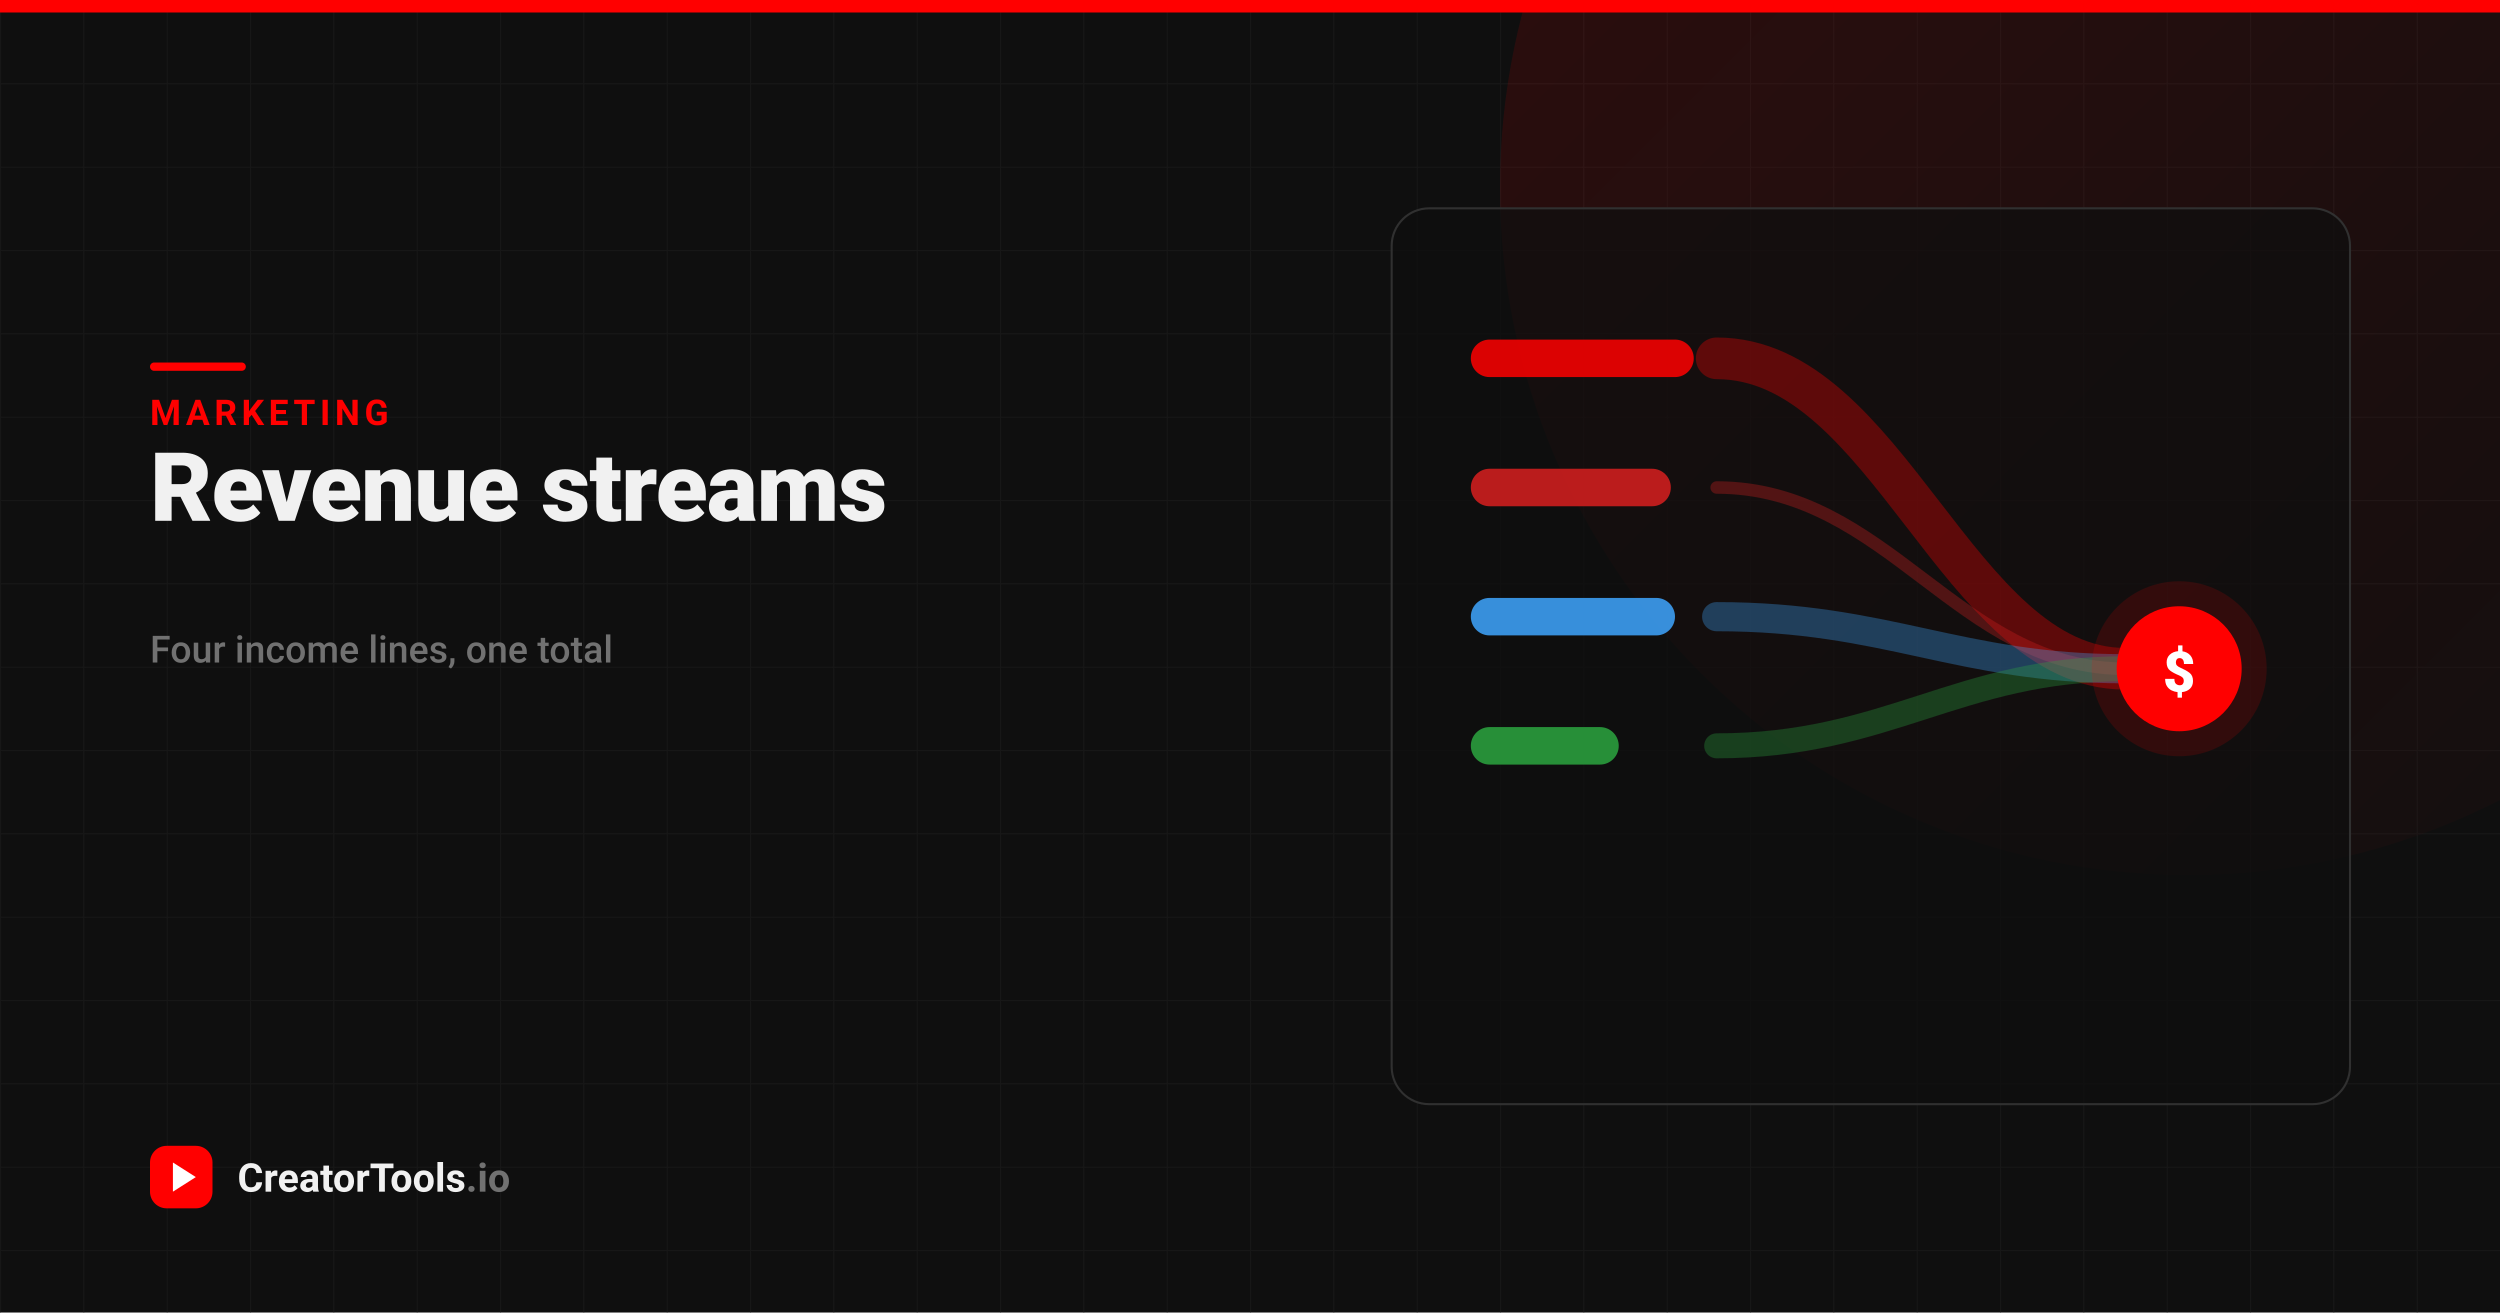
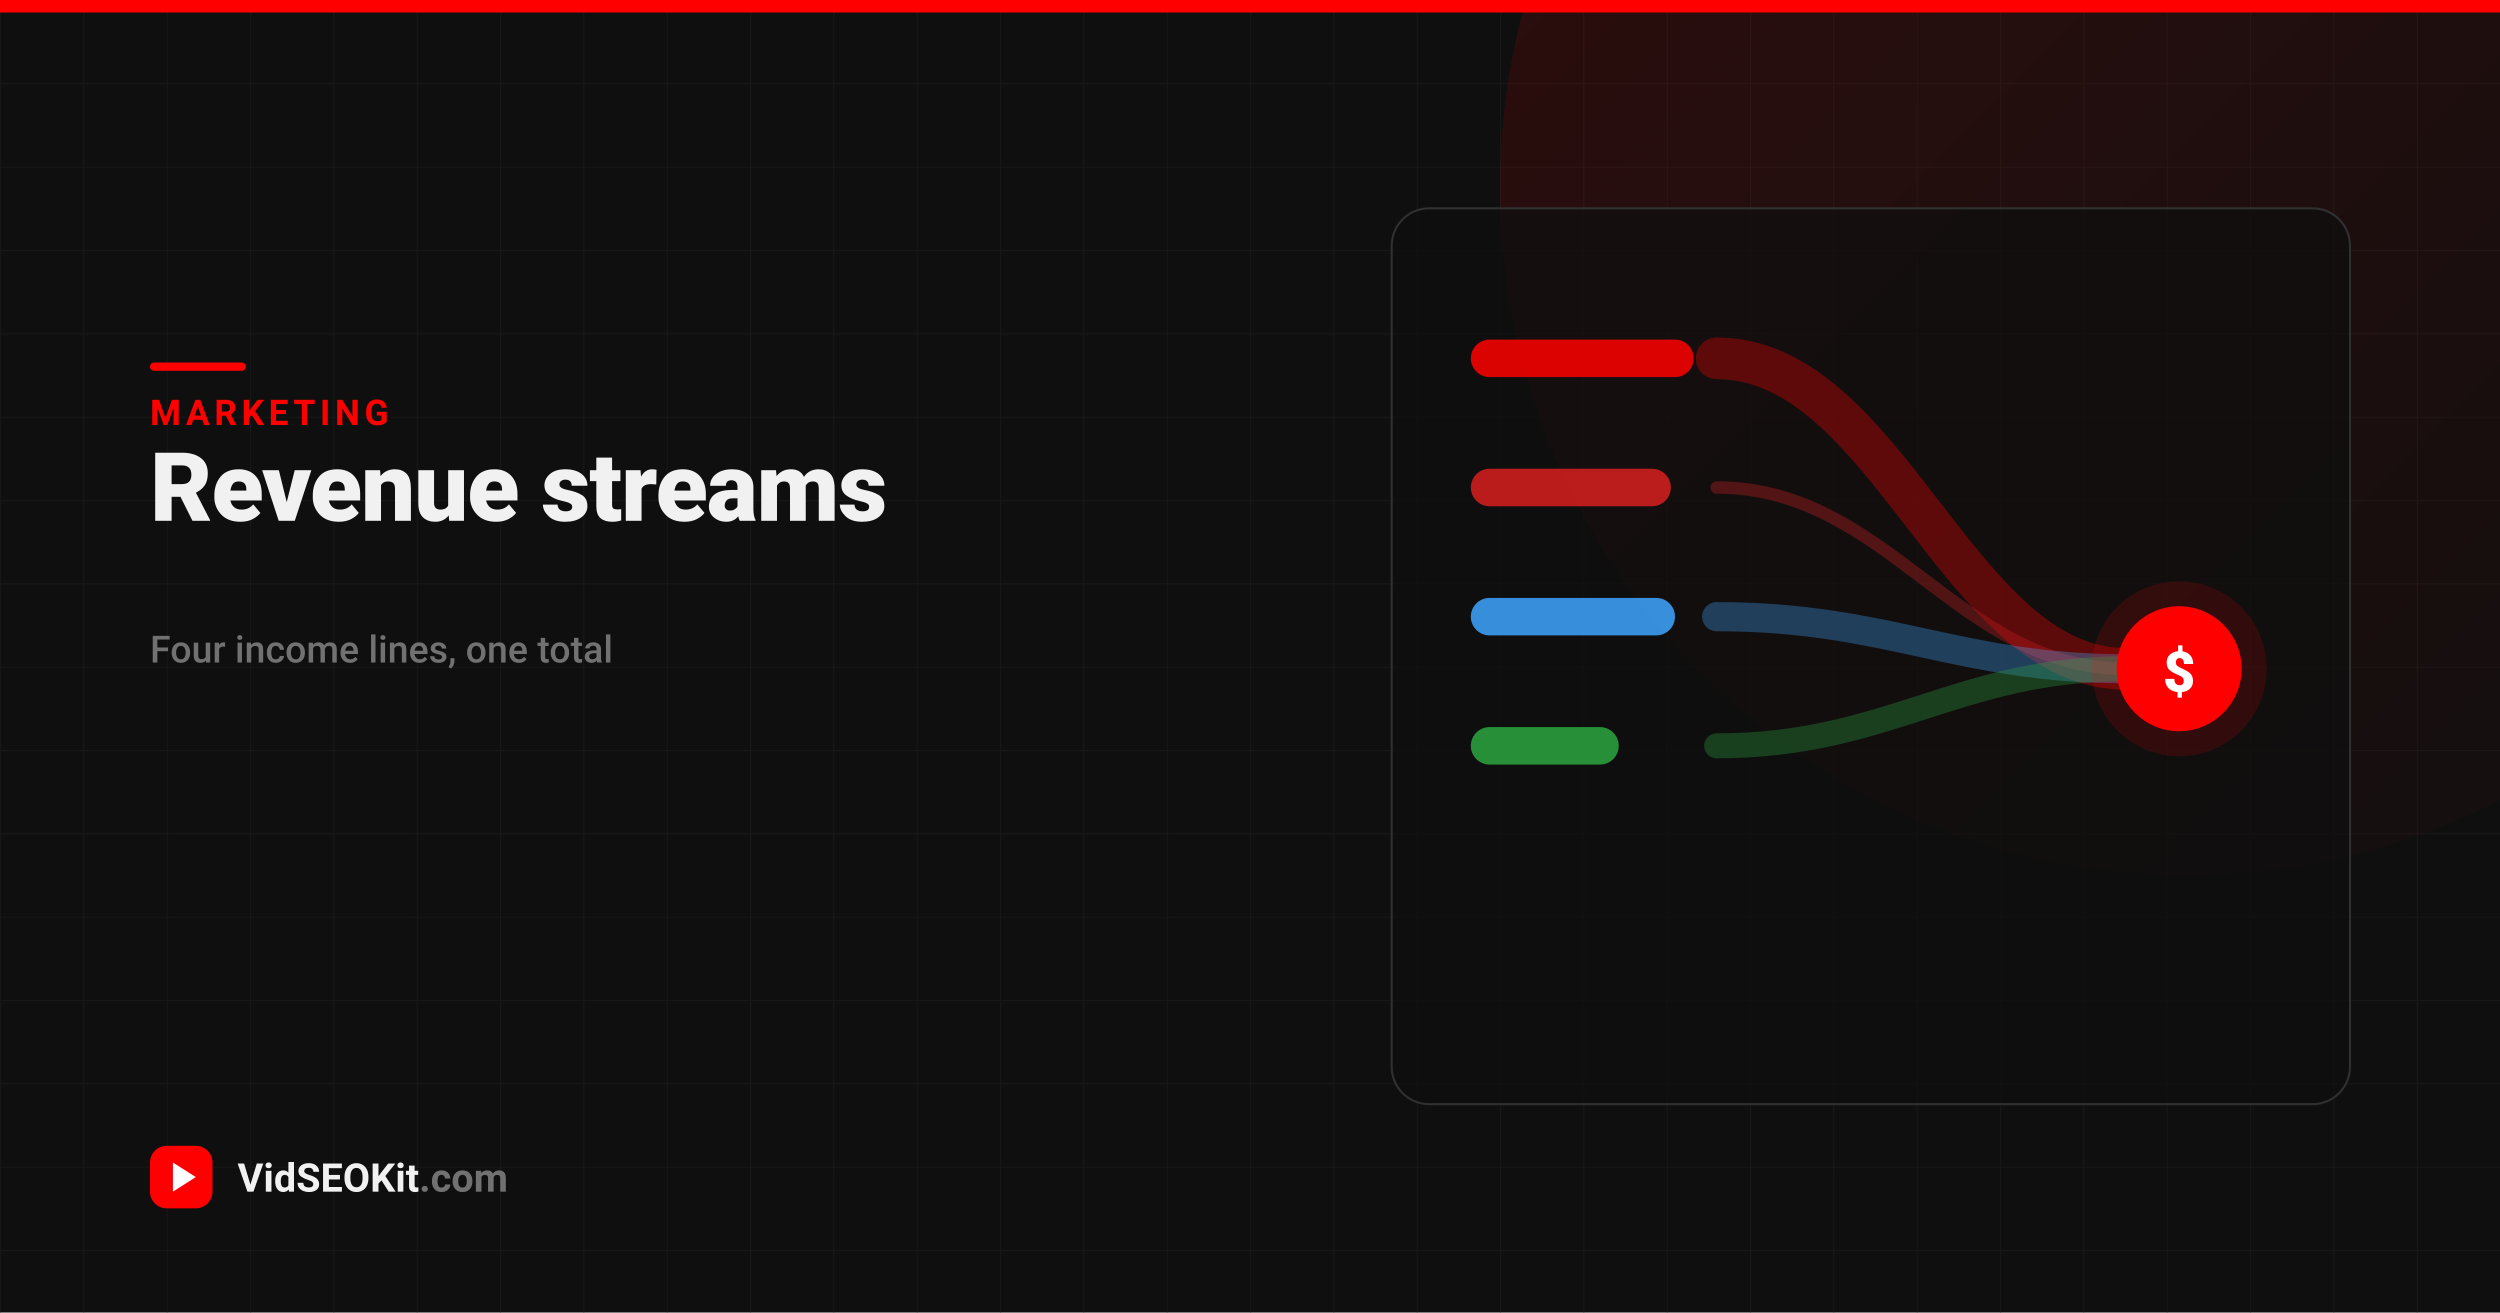
<svg xmlns="http://www.w3.org/2000/svg" width="1200" height="630" viewBox="0 0 1200 630" role="img" aria-label="Sponsored Content: How Small Channels Land (and Price) Brand Deals">
  <defs>
    <linearGradient id="gArea" x1="0" y1="0" x2="0" y2="1">
      <stop offset="0" stop-color="#ff0000" stop-opacity=".30" />
      <stop offset="1" stop-color="#ff0000" stop-opacity="0" />
    </linearGradient>
    <linearGradient id="gGlow" x1="0" y1="0" x2="1" y2="1">
      <stop offset="0" stop-color="#ff0000" stop-opacity=".14" />
      <stop offset="1" stop-color="#ff0000" stop-opacity="0" />
    </linearGradient>
    <pattern id="gGrid" width="40" height="40" patternUnits="userSpaceOnUse">
      <path d="M40 0H0V40" fill="none" stroke="#1e1e1e" stroke-width="1" />
    </pattern>
  </defs>
  <rect width="1200" height="630" fill="#0f0f0f" />
  <rect width="1200" height="630" fill="url(#gGrid)" opacity=".55" />
  <circle cx="1050" cy="90" r="330" fill="url(#gGlow)" />
  <rect width="1200" height="6" fill="#ff0000" />
  <rect x="668" y="100" width="460" height="430" rx="18" fill="#0f0f0f" fill-opacity=".72" stroke="#303030" stroke-width="1" />
  <rect x="706" y="163" width="107" height="18" rx="9" fill="#ff0000" opacity=".85" />
  <path d="M824 172 C906 172, 940 321.0, 1020 321.0" fill="none" stroke="#ff0000" stroke-width="20" stroke-linecap="round" opacity=".32" />
  <rect x="706" y="225" width="96" height="18" rx="9" fill="#d81f1f" opacity=".85" />
  <path d="M824 234 C906 234, 940 321.0, 1020 321.0" fill="none" stroke="#d81f1f" stroke-width="6" stroke-linecap="round" opacity=".32" />
  <rect x="706" y="287" width="98" height="18" rx="9" fill="#3ea6ff" opacity=".85" />
  <path d="M824 296 C906 296, 940 321.0, 1020 321.0" fill="none" stroke="#3ea6ff" stroke-width="14" stroke-linecap="round" opacity=".32" />
  <rect x="706" y="349" width="71" height="18" rx="9" fill="#2ba640" opacity=".85" />
  <path d="M824 358 C906 358, 940 321.0, 1020 321.0" fill="none" stroke="#2ba640" stroke-width="12" stroke-linecap="round" opacity=".32" />
  <circle cx="1046" cy="321" r="42" fill="#ff0000" opacity=".14" />
  <circle cx="1046" cy="321" r="30" fill="#ff0000" />
  <text x="1046" y="332" text-anchor="middle" font-family="system-ui,-apple-system,'Segoe UI',Roboto,'Helvetica Neue',Arial,sans-serif" font-size="27" font-weight="800" fill="#fff">$</text>
  <rect x="72" y="174" width="46" height="4" rx="2" fill="#ff0000" />
  <text x="72" y="204" font-family="system-ui,-apple-system,'Segoe UI',Roboto,'Helvetica Neue',Arial,sans-serif" font-size="17" font-weight="700" fill="#ff0000" letter-spacing="2.2">MARKETING</text>
  <text x="72" y="250" font-family="system-ui,-apple-system,'Segoe UI',Roboto,'Helvetica Neue',Arial,sans-serif" font-size="46" font-weight="800" fill="#f1f1f1" letter-spacing="-.5">Revenue streams</text>
  <text x="72" y="318" font-family="system-ui,-apple-system,'Segoe UI',Roboto,'Helvetica Neue',Arial,sans-serif" font-size="18" font-weight="500" fill="#717171">Four income lines, one total</text>
  <g transform="translate(72 566)">
    <rect x="0" y="-16" width="30" height="30" rx="8" fill="#ff0000" />
    <polygon points="11,-8 11,6 22,-1" fill="#fff" />
-     <text x="42" y="6" font-family="system-ui,-apple-system,'Segoe UI',Roboto,'Helvetica Neue',Arial,sans-serif" font-size="19" font-weight="700" fill="#f1f1f1">CreatorTools<tspan fill="#717171">.io</tspan>
+     <text x="42" y="6" font-family="system-ui,-apple-system,'Segoe UI',Roboto,'Helvetica Neue',Arial,sans-serif" font-size="19" font-weight="700" fill="#f1f1f1">VidSEOKit<tspan fill="#717171">.com</tspan>
    </text>
  </g>
</svg>
